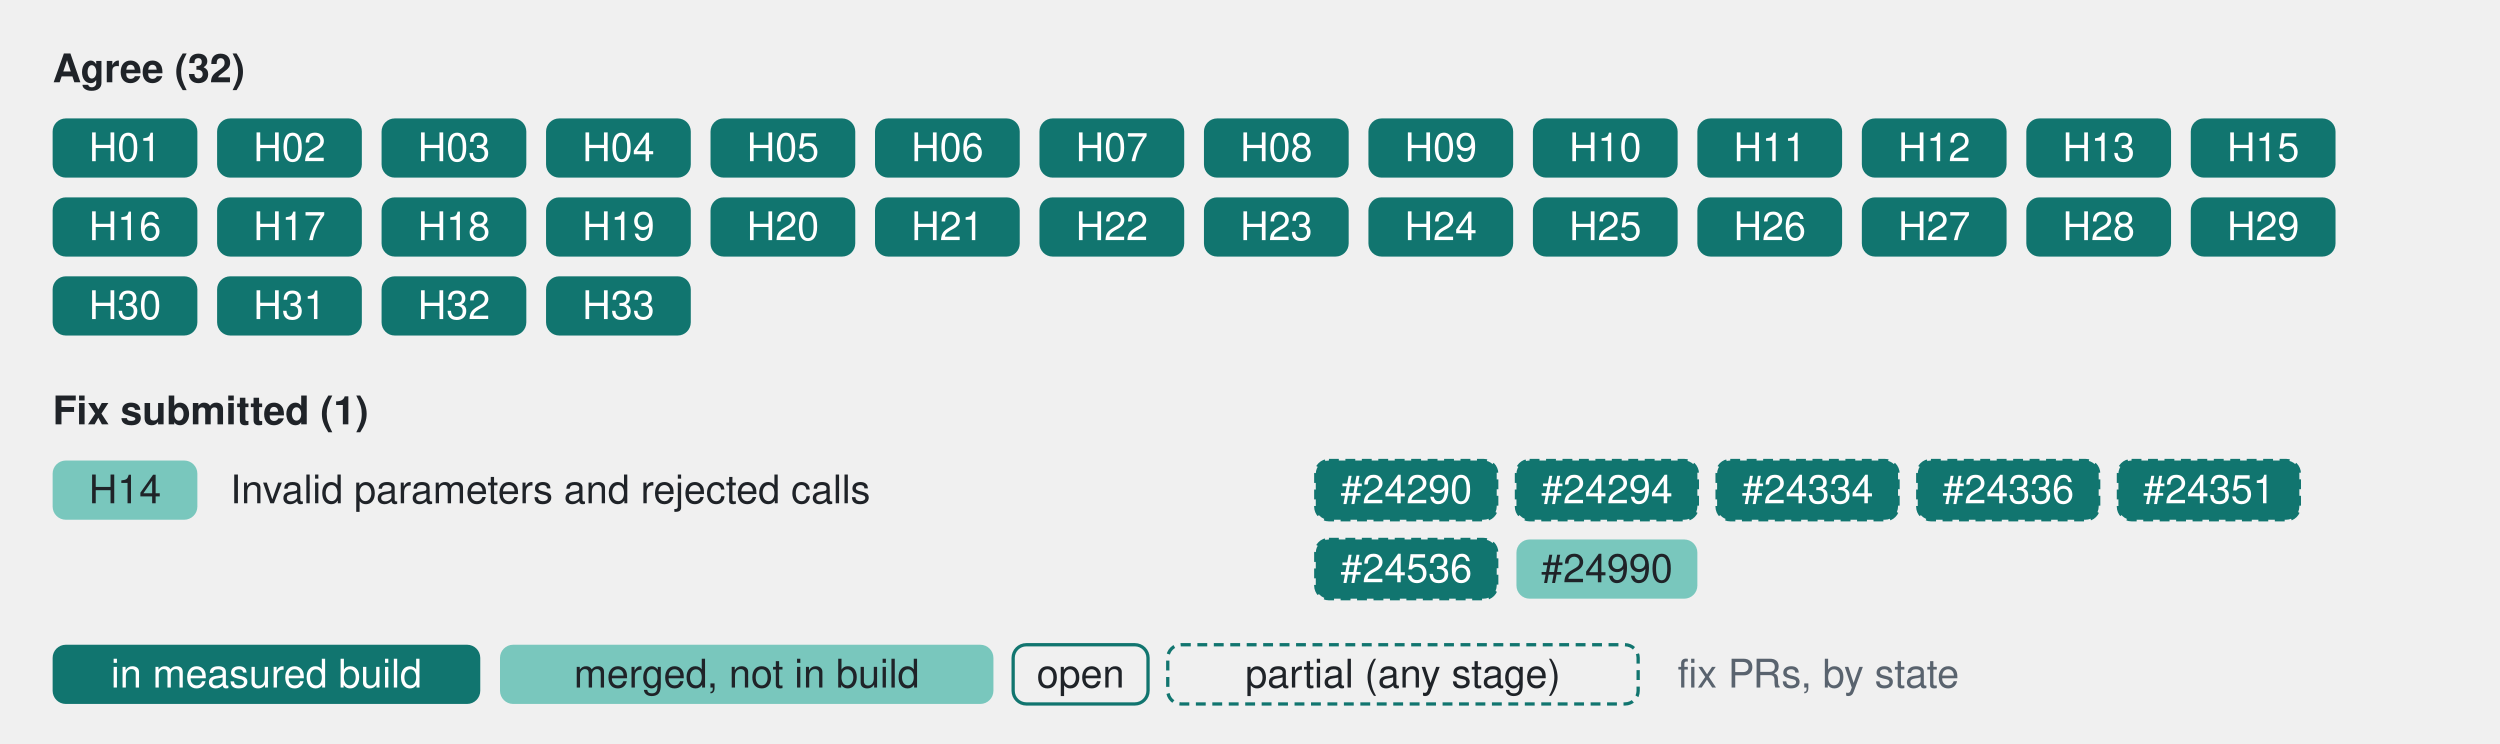
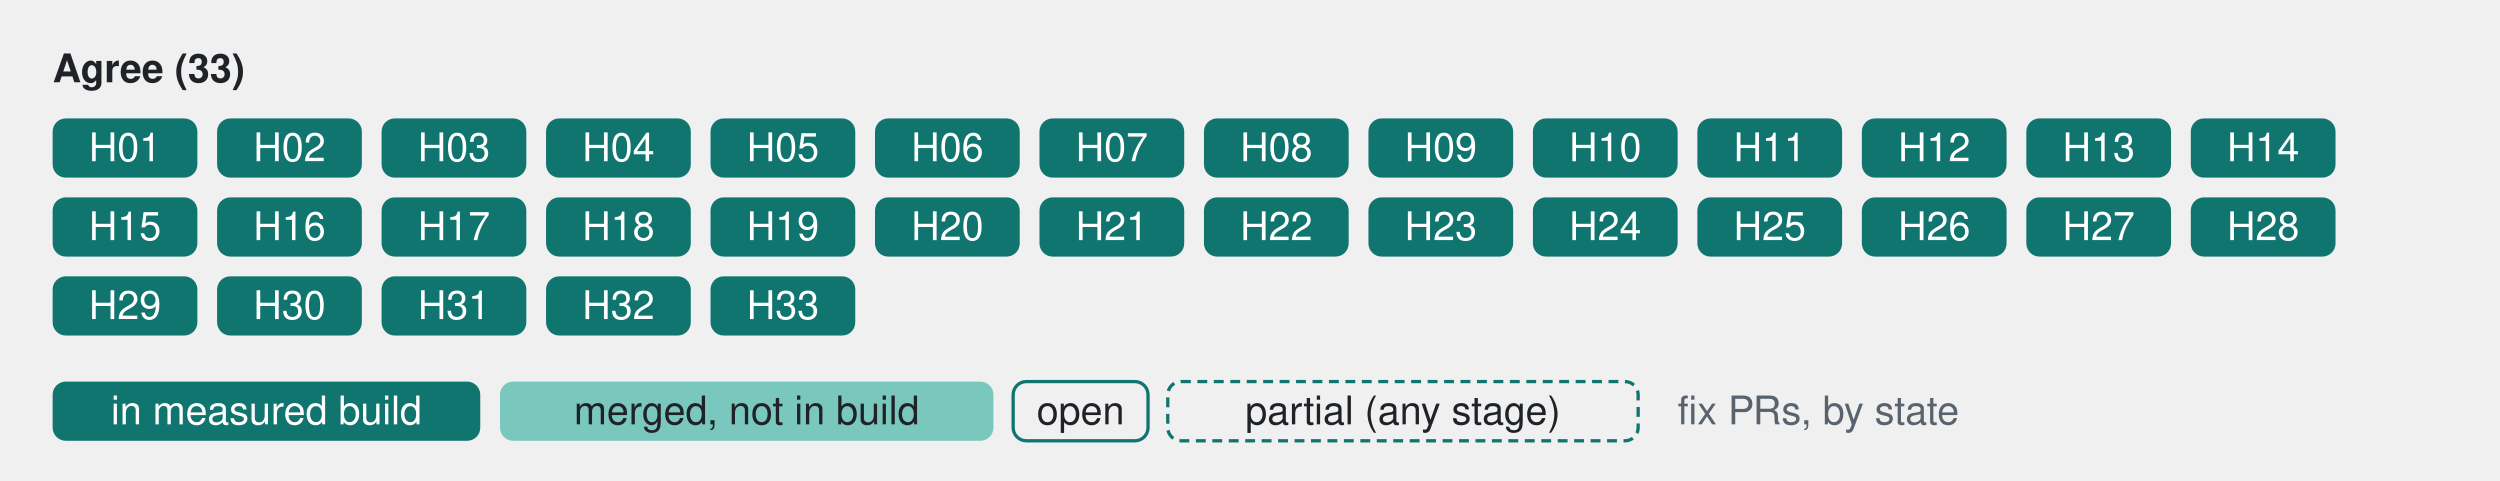
- <svg xmlns="http://www.w3.org/2000/svg" width="760" height="226" viewBox="0 0 760 226" role="img" aria-labelledby="title">
+ <svg xmlns="http://www.w3.org/2000/svg" width="760" height="146" viewBox="0 0 760 146" role="img" aria-labelledby="title">
  <style>text{font-family:-apple-system,BlinkMacSystemFont,"Segoe UI",Helvetica,Arial,sans-serif;font-size:12px}.head{font-weight:600}.partial{stroke-dasharray:3 2}.label{fill:#1f2328}.muted{fill:#59636e}.pr{fill:none;stroke:#11756f}.edge{stroke:#11756f}.b-agree{fill:#11756f}.n-agree{fill:#ffffff}.b-fix{fill:#79c7bd}.n-fix{fill:#1f2328}.b-converged{fill:#c8641a}.n-converged{fill:#ffffff}.b-review{fill:#f2b36b}.n-review{fill:#1f2328}.b-policy{fill:#8172c4}.n-policy{fill:#ffffff}.b-unmeasured{fill:#dde1e6}.n-unmeasured{fill:#1f2328}@media (prefers-color-scheme:dark){.label{fill:#e6edf3}.muted{fill:#9198a1}.pr{fill:none;stroke:#3aa59a}.edge{stroke:#3aa59a}.b-agree{fill:#3aa59a}.n-agree{fill:#0d1117}.b-fix{fill:#1a6b62}.n-fix{fill:#ffffff}.b-converged{fill:#e5843a}.n-converged{fill:#0d1117}.b-review{fill:#8f5420}.n-review{fill:#ffffff}.b-policy{fill:#9b8fe0}.n-policy{fill:#0d1117}.b-unmeasured{fill:#2d333b}.n-unmeasured{fill:#e6edf3}}</style>
-   <text class="label head" x="16" y="25">Agree (32)</text>
+   <text class="label head" x="16" y="25">Agree (33)</text>
  <rect class="b-agree" x="16" y="36" width="44" height="18" rx="4" />
  <text class="n-agree" x="38" y="49" text-anchor="middle">H01</text>
  <rect class="b-agree" x="66" y="36" width="44" height="18" rx="4" />
  <text class="n-agree" x="88" y="49" text-anchor="middle">H02</text>
  <rect class="b-agree" x="116" y="36" width="44" height="18" rx="4" />
  <text class="n-agree" x="138" y="49" text-anchor="middle">H03</text>
  <rect class="b-agree" x="166" y="36" width="44" height="18" rx="4" />
  <text class="n-agree" x="188" y="49" text-anchor="middle">H04</text>
  <rect class="b-agree" x="216" y="36" width="44" height="18" rx="4" />
  <text class="n-agree" x="238" y="49" text-anchor="middle">H05</text>
  <rect class="b-agree" x="266" y="36" width="44" height="18" rx="4" />
  <text class="n-agree" x="288" y="49" text-anchor="middle">H06</text>
  <rect class="b-agree" x="316" y="36" width="44" height="18" rx="4" />
  <text class="n-agree" x="338" y="49" text-anchor="middle">H07</text>
  <rect class="b-agree" x="366" y="36" width="44" height="18" rx="4" />
  <text class="n-agree" x="388" y="49" text-anchor="middle">H08</text>
  <rect class="b-agree" x="416" y="36" width="44" height="18" rx="4" />
  <text class="n-agree" x="438" y="49" text-anchor="middle">H09</text>
  <rect class="b-agree" x="466" y="36" width="44" height="18" rx="4" />
  <text class="n-agree" x="488" y="49" text-anchor="middle">H10</text>
  <rect class="b-agree" x="516" y="36" width="44" height="18" rx="4" />
  <text class="n-agree" x="538" y="49" text-anchor="middle">H11</text>
  <rect class="b-agree" x="566" y="36" width="44" height="18" rx="4" />
  <text class="n-agree" x="588" y="49" text-anchor="middle">H12</text>
  <rect class="b-agree" x="616" y="36" width="44" height="18" rx="4" />
  <text class="n-agree" x="638" y="49" text-anchor="middle">H13</text>
  <rect class="b-agree" x="666" y="36" width="44" height="18" rx="4" />
-   <text class="n-agree" x="688" y="49" text-anchor="middle">H15</text>
+   <text class="n-agree" x="688" y="49" text-anchor="middle">H14</text>
  <rect class="b-agree" x="16" y="60" width="44" height="18" rx="4" />
-   <text class="n-agree" x="38" y="73" text-anchor="middle">H16</text>
+   <text class="n-agree" x="38" y="73" text-anchor="middle">H15</text>
  <rect class="b-agree" x="66" y="60" width="44" height="18" rx="4" />
-   <text class="n-agree" x="88" y="73" text-anchor="middle">H17</text>
+   <text class="n-agree" x="88" y="73" text-anchor="middle">H16</text>
  <rect class="b-agree" x="116" y="60" width="44" height="18" rx="4" />
-   <text class="n-agree" x="138" y="73" text-anchor="middle">H18</text>
+   <text class="n-agree" x="138" y="73" text-anchor="middle">H17</text>
  <rect class="b-agree" x="166" y="60" width="44" height="18" rx="4" />
-   <text class="n-agree" x="188" y="73" text-anchor="middle">H19</text>
+   <text class="n-agree" x="188" y="73" text-anchor="middle">H18</text>
  <rect class="b-agree" x="216" y="60" width="44" height="18" rx="4" />
-   <text class="n-agree" x="238" y="73" text-anchor="middle">H20</text>
+   <text class="n-agree" x="238" y="73" text-anchor="middle">H19</text>
  <rect class="b-agree" x="266" y="60" width="44" height="18" rx="4" />
-   <text class="n-agree" x="288" y="73" text-anchor="middle">H21</text>
+   <text class="n-agree" x="288" y="73" text-anchor="middle">H20</text>
  <rect class="b-agree" x="316" y="60" width="44" height="18" rx="4" />
-   <text class="n-agree" x="338" y="73" text-anchor="middle">H22</text>
+   <text class="n-agree" x="338" y="73" text-anchor="middle">H21</text>
  <rect class="b-agree" x="366" y="60" width="44" height="18" rx="4" />
-   <text class="n-agree" x="388" y="73" text-anchor="middle">H23</text>
+   <text class="n-agree" x="388" y="73" text-anchor="middle">H22</text>
  <rect class="b-agree" x="416" y="60" width="44" height="18" rx="4" />
-   <text class="n-agree" x="438" y="73" text-anchor="middle">H24</text>
+   <text class="n-agree" x="438" y="73" text-anchor="middle">H23</text>
  <rect class="b-agree" x="466" y="60" width="44" height="18" rx="4" />
-   <text class="n-agree" x="488" y="73" text-anchor="middle">H25</text>
+   <text class="n-agree" x="488" y="73" text-anchor="middle">H24</text>
  <rect class="b-agree" x="516" y="60" width="44" height="18" rx="4" />
-   <text class="n-agree" x="538" y="73" text-anchor="middle">H26</text>
+   <text class="n-agree" x="538" y="73" text-anchor="middle">H25</text>
  <rect class="b-agree" x="566" y="60" width="44" height="18" rx="4" />
-   <text class="n-agree" x="588" y="73" text-anchor="middle">H27</text>
+   <text class="n-agree" x="588" y="73" text-anchor="middle">H26</text>
  <rect class="b-agree" x="616" y="60" width="44" height="18" rx="4" />
-   <text class="n-agree" x="638" y="73" text-anchor="middle">H28</text>
+   <text class="n-agree" x="638" y="73" text-anchor="middle">H27</text>
  <rect class="b-agree" x="666" y="60" width="44" height="18" rx="4" />
-   <text class="n-agree" x="688" y="73" text-anchor="middle">H29</text>
+   <text class="n-agree" x="688" y="73" text-anchor="middle">H28</text>
  <rect class="b-agree" x="16" y="84" width="44" height="18" rx="4" />
-   <text class="n-agree" x="38" y="97" text-anchor="middle">H30</text>
+   <text class="n-agree" x="38" y="97" text-anchor="middle">H29</text>
  <rect class="b-agree" x="66" y="84" width="44" height="18" rx="4" />
-   <text class="n-agree" x="88" y="97" text-anchor="middle">H31</text>
+   <text class="n-agree" x="88" y="97" text-anchor="middle">H30</text>
  <rect class="b-agree" x="116" y="84" width="44" height="18" rx="4" />
-   <text class="n-agree" x="138" y="97" text-anchor="middle">H32</text>
+   <text class="n-agree" x="138" y="97" text-anchor="middle">H31</text>
  <rect class="b-agree" x="166" y="84" width="44" height="18" rx="4" />
-   <text class="n-agree" x="188" y="97" text-anchor="middle">H33</text>
-   <text class="label head" x="16" y="129">Fix submitted (1)</text>
-   <rect class="b-fix" x="16" y="140" width="44" height="18" rx="4" />
-   <text class="n-fix" x="38" y="153" text-anchor="middle">H14</text>
-   <text class="label" x="70" y="153">Invalid parameters and rejected calls</text>
-   <rect class="b-agree edge partial" x="400" y="140" width="55" height="18" rx="4" />
-   <text class="n-agree" x="427.5" y="153" text-anchor="middle">#24290</text>
-   <rect class="b-agree edge partial" x="461" y="140" width="55" height="18" rx="4" />
-   <text class="n-agree" x="488.5" y="153" text-anchor="middle">#24294</text>
-   <rect class="b-agree edge partial" x="522" y="140" width="55" height="18" rx="4" />
-   <text class="n-agree" x="549.5" y="153" text-anchor="middle">#24334</text>
-   <rect class="b-agree edge partial" x="583" y="140" width="55" height="18" rx="4" />
-   <text class="n-agree" x="610.5" y="153" text-anchor="middle">#24336</text>
-   <rect class="b-agree edge partial" x="644" y="140" width="55" height="18" rx="4" />
-   <text class="n-agree" x="671.5" y="153" text-anchor="middle">#24351</text>
-   <rect class="b-agree edge partial" x="400" y="164" width="55" height="18" rx="4" />
-   <text class="n-agree" x="427.5" y="177" text-anchor="middle">#24536</text>
-   <rect class="b-fix" x="461" y="164" width="55" height="18" rx="4" />
-   <text class="n-fix" x="488.5" y="177" text-anchor="middle">#24990</text>
-   <rect class="b-agree" x="16" y="196" width="130" height="18" rx="4" />
-   <text class="n-agree" x="81" y="209" text-anchor="middle">in measured build</text>
-   <rect class="b-fix" x="152" y="196" width="150" height="18" rx="4" />
-   <text class="n-fix" x="227" y="209" text-anchor="middle">merged, not in build</text>
-   <rect class="pr" x="308" y="196" width="41" height="18" rx="4" />
-   <text class="label" x="328.5" y="209" text-anchor="middle">open</text>
-   <rect class="pr partial" x="355" y="196" width="143" height="18" rx="4" />
-   <text class="label" x="426.5" y="209" text-anchor="middle">partial (any stage)</text>
-   <text class="muted" x="510" y="209">fix PRs, by state</text>
+   <text class="n-agree" x="188" y="97" text-anchor="middle">H32</text>
+   <rect class="b-agree" x="216" y="84" width="44" height="18" rx="4" />
+   <text class="n-agree" x="238" y="97" text-anchor="middle">H33</text>
+   <rect class="b-agree" x="16" y="116" width="130" height="18" rx="4" />
+   <text class="n-agree" x="81" y="129" text-anchor="middle">in measured build</text>
+   <rect class="b-fix" x="152" y="116" width="150" height="18" rx="4" />
+   <text class="n-fix" x="227" y="129" text-anchor="middle">merged, not in build</text>
+   <rect class="pr" x="308" y="116" width="41" height="18" rx="4" />
+   <text class="label" x="328.5" y="129" text-anchor="middle">open</text>
+   <rect class="pr partial" x="355" y="116" width="143" height="18" rx="4" />
+   <text class="label" x="426.5" y="129" text-anchor="middle">partial (any stage)</text>
+   <text class="muted" x="510" y="129">fix PRs, by state</text>
</svg>
